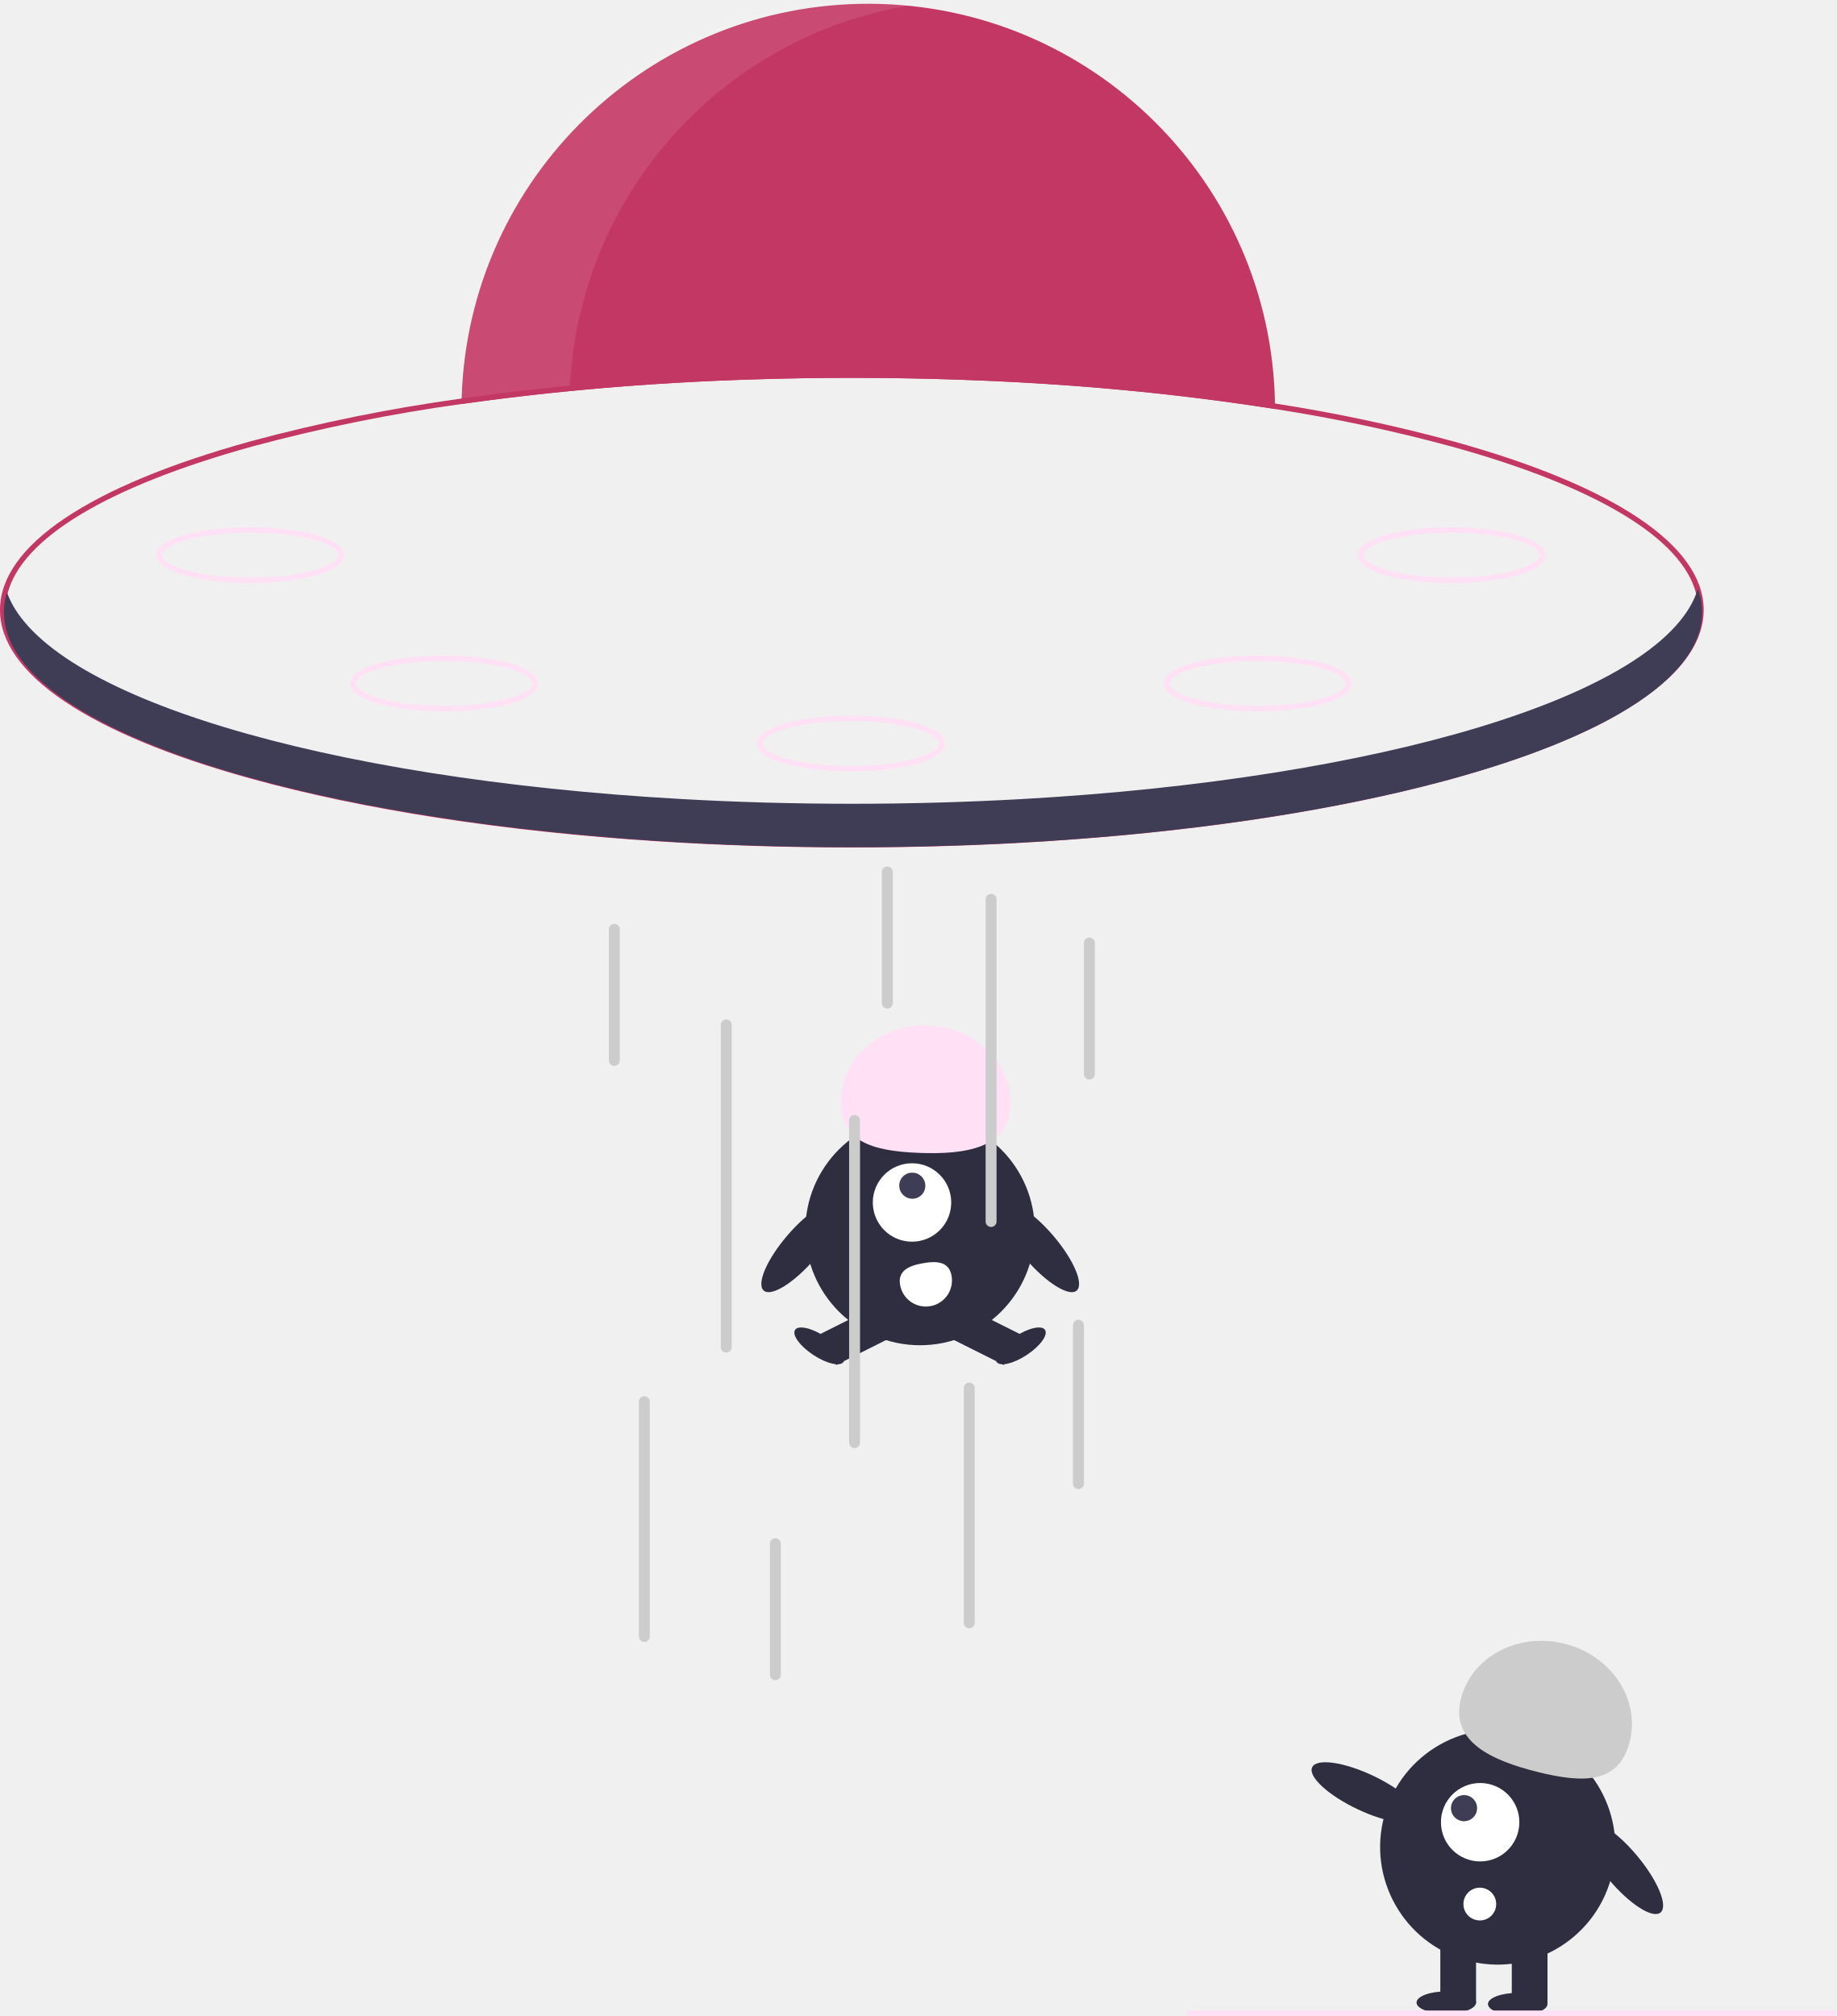
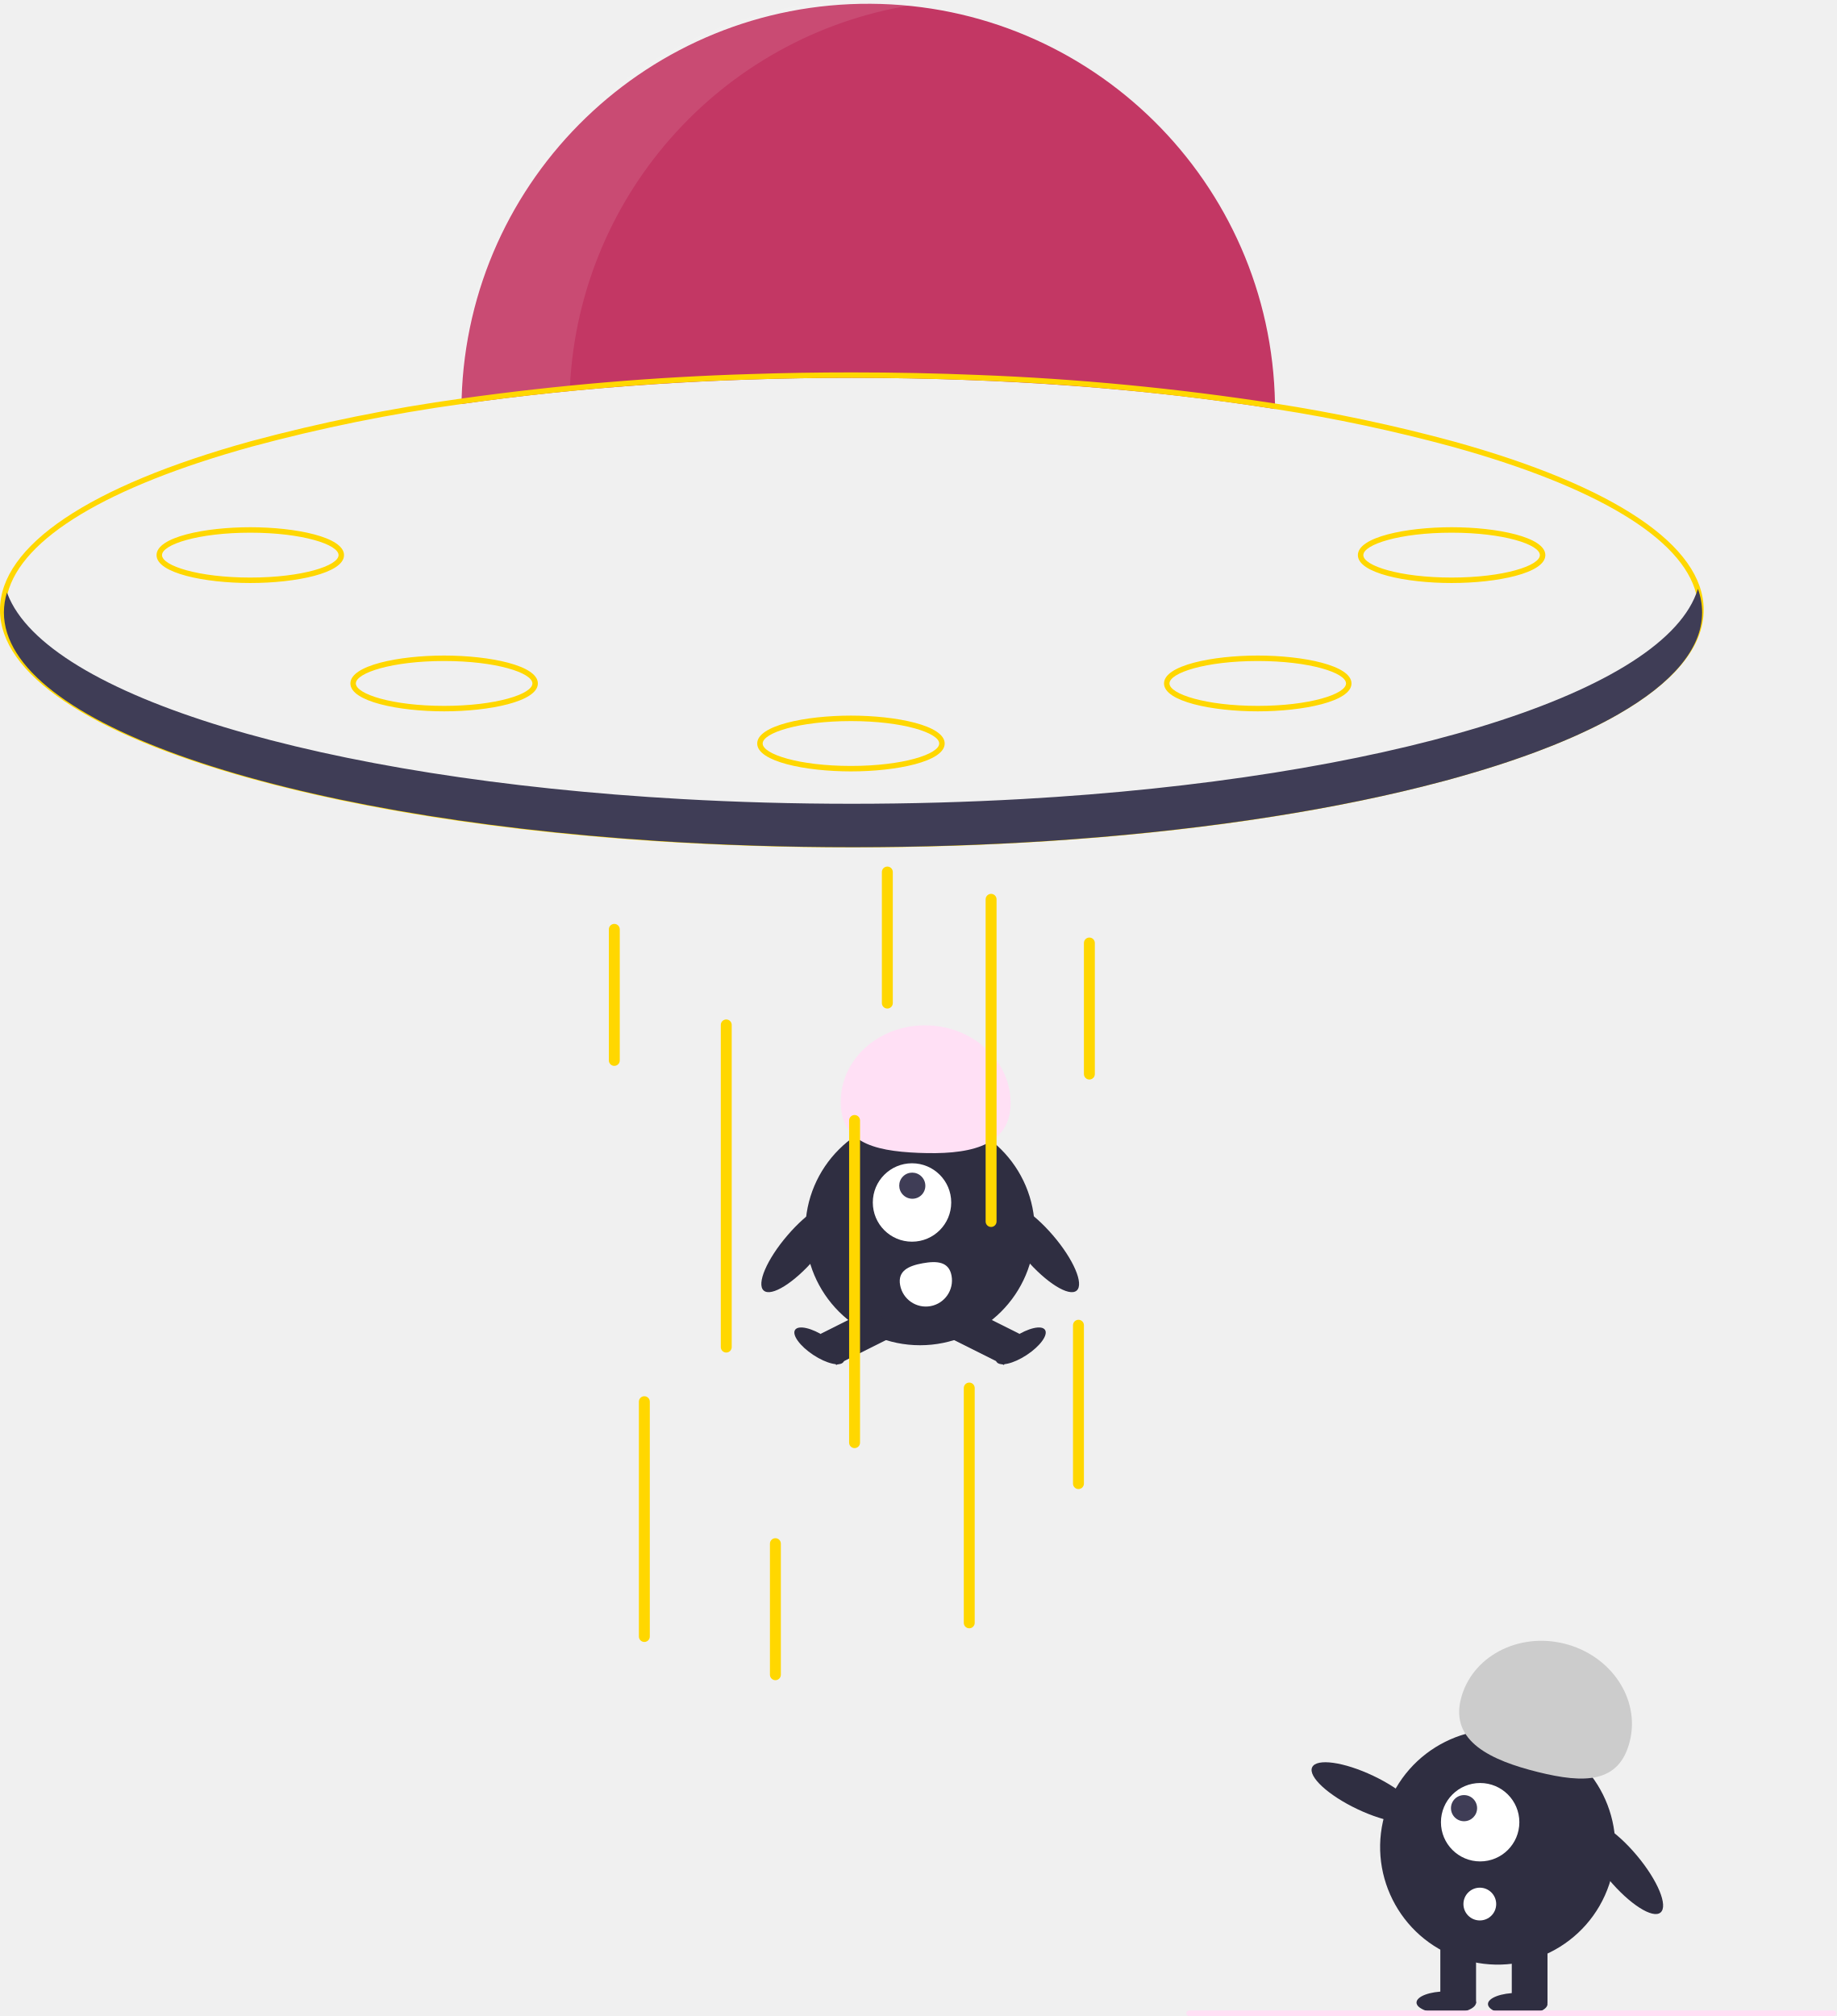
<svg xmlns="http://www.w3.org/2000/svg" data-name="Layer 1" width="672.532" height="738.394" viewBox="0 0 672.532 738.394">
  <path d="M730.734,230.607c-46.62-7.44-99.71-11.41-155-11.41-50.6,0-99.35,3.32-142.98,9.58.01-.67.02-1.34.05-2.01a148.999,148.999,0,0,1,297.91,1.82C730.724,229.267,730.734,229.937,730.734,230.607Z" transform="translate(-263.7342 -80.80301)" fill="#c33764" />
  <g opacity="0.1">
    <path d="M601.285,82.144A149.047,149.047,0,0,0,432.353,225.373c-.03.67-.04,1.34-.05,2.01,12.962-1.86,26.385-3.454,40.165-4.784A149.022,149.022,0,0,1,601.285,82.144Z" transform="translate(-263.7342 -80.80301)" fill="#fff" />
  </g>
-   <path d="M795.914,242.427a600.121,600.121,0,0,0-65.2-13.84,943.364,943.364,0,0,0-108.74-10.45c-15.17-.62-30.62-.94-46.24-.94-12.38,0-24.66.2-36.77.6a973.29,973.29,0,0,0-106.16,8.97,624.292,624.292,0,0,0-77.25,15.66c-59.21,16.37-91.82,38.31-91.82,61.77s32.61,45.4,91.82,61.77c41.64,11.52,92.98,19.37,148.92,22.97,23.09,1.5,46.96,2.26,71.26,2.26,24.38,0,48.33-.77,71.49-2.27,50.91-3.29,98.01-10.1,137.43-20,.21-.06.41-.11.62-.16,2.66-.66,5.28-1.35,7.87-2.04.93-.26,1.85-.51,2.77-.76a.978.978,0,0,1,.16-.05c.88-.24,1.75-.49,2.62-.73,1.74-.5,3.46-.99,5.15-1.5.08-.02.15-.04.22-.06,1.47-.44,2.91-.88,4.34-1.32,1.17-.37,2.33-.73,3.48-1.1q1.261-.405,2.49-.81c.6-.2,1.19-.39,1.77-.59.79-.26,1.58-.53,2.36-.8.33-.11.66-.22.98-.34.75-.25,1.48-.51,2.21-.77.79-.28,1.58-.57,2.36-.85.65-.23,1.3-.47,1.94-.71.54-.21,1.07-.41,1.61-.61,1.47-.55,2.91-1.12,4.33-1.68.71-.29,1.42-.57,2.12-.86.69-.28,1.39-.57,2.07-.86q1.679-.705,3.3-1.41c.52-.24,1.05-.47,1.56-.69.39-.18.77-.35,1.16-.53.28-.12.56-.25.83-.38,1.01-.46,2.01-.93,2.99-1.4q5.64-2.7,10.53-5.52c20.45-11.71,31.24-24.7,31.24-38.2C887.734,280.737,855.124,258.797,795.914,242.427Zm-.54,121.62c-41.69,11.53-93.17,19.38-149.26,22.95-22.81,1.45-46.39,2.2-70.38,2.2-23.91,0-47.41-.74-70.15-2.19-56.18-3.56-107.74-11.41-149.49-22.96-58.27-16.12-90.36-37.37-90.36-59.85a24.118,24.118,0,0,1,.74-5.89c5.1-20.28,36.47-39.26,89.62-53.96a623.806,623.806,0,0,1,76.66-15.57,976.027,976.027,0,0,1,106.8-9q17.881-.585,36.18-.58c15.41,0,30.65.31,45.63.91a941.367,941.367,0,0,1,109.37,10.5A598.858,598.858,0,0,1,795.374,244.347c53.14,14.7,84.5,33.67,89.61,53.94a23.822,23.822,0,0,1,.75,5.91C885.734,326.677,853.644,347.927,795.374,364.047Z" transform="translate(-263.7342 -80.80301)" fill="#C33764" />
+   <path d="M795.914,242.427a600.121,600.121,0,0,0-65.2-13.84,943.364,943.364,0,0,0-108.74-10.45c-15.17-.62-30.62-.94-46.24-.94-12.38,0-24.66.2-36.77.6a973.29,973.29,0,0,0-106.16,8.97,624.292,624.292,0,0,0-77.25,15.66c-59.21,16.37-91.82,38.31-91.82,61.77s32.61,45.4,91.82,61.77c41.64,11.52,92.98,19.37,148.92,22.97,23.09,1.5,46.96,2.26,71.26,2.26,24.38,0,48.33-.77,71.49-2.27,50.91-3.29,98.01-10.1,137.43-20,.21-.06.41-.11.62-.16,2.66-.66,5.28-1.35,7.87-2.04.93-.26,1.85-.51,2.77-.76a.978.978,0,0,1,.16-.05c.88-.24,1.75-.49,2.62-.73,1.74-.5,3.46-.99,5.15-1.5.08-.02.15-.04.22-.06,1.47-.44,2.91-.88,4.34-1.32,1.17-.37,2.33-.73,3.48-1.1q1.261-.405,2.49-.81c.6-.2,1.19-.39,1.77-.59.79-.26,1.58-.53,2.36-.8.33-.11.66-.22.98-.34.75-.25,1.48-.51,2.21-.77.79-.28,1.58-.57,2.36-.85.65-.23,1.3-.47,1.94-.71.54-.21,1.07-.41,1.61-.61,1.47-.55,2.91-1.12,4.33-1.68.71-.29,1.42-.57,2.12-.86.69-.28,1.39-.57,2.07-.86q1.679-.705,3.3-1.41c.52-.24,1.05-.47,1.56-.69.39-.18.77-.35,1.16-.53.28-.12.56-.25.83-.38,1.01-.46,2.01-.93,2.99-1.4q5.64-2.7,10.53-5.52c20.45-11.71,31.24-24.7,31.24-38.2C887.734,280.737,855.124,258.797,795.914,242.427Zm-.54,121.62c-41.69,11.53-93.17,19.38-149.26,22.95-22.81,1.45-46.39,2.2-70.38,2.2-23.91,0-47.41-.74-70.15-2.19-56.18-3.56-107.74-11.41-149.49-22.96-58.27-16.12-90.36-37.37-90.36-59.85a24.118,24.118,0,0,1,.74-5.89c5.1-20.28,36.47-39.26,89.62-53.96a623.806,623.806,0,0,1,76.66-15.57,976.027,976.027,0,0,1,106.8-9q17.881-.585,36.18-.58c15.41,0,30.65.31,45.63.91a941.367,941.367,0,0,1,109.37,10.5A598.858,598.858,0,0,1,795.374,244.347c53.14,14.7,84.5,33.67,89.61,53.94a23.822,23.822,0,0,1,.75,5.91C885.734,326.677,853.644,347.927,795.374,364.047Z" transform="translate(-263.7342 -80.80301)" fill="#ffd700" />
  <path d="M887.164,305.107c0,13.36-11.01,26-30.67,37.29-3.27,1.88-6.79,3.72-10.53,5.52-.98.47-1.98.94-2.99,1.4-.27.13-.55.26-.83.38-.39.18-.77.35-1.16.53-.51.22-1.04.45-1.56.69q-1.62.705-3.3,1.41c-.68.29-1.38.58-2.07.86-.7.29-1.41.57-2.12.86-1.42.56-2.86,1.13-4.33,1.68-.54.2-1.07.4-1.61.61-.64.24-1.29.48-1.94.71-.78.28-1.57.57-2.36.85-.73.26-1.46.52-2.21.77-.32.12-.65.23-.98.34-.78.27-1.57.54-2.36.8-.58.2-1.17.39-1.77.59q-1.23.405-2.49.81c-1.15.37-2.31.73-3.48,1.1-1.43.44-2.87.88-4.34,1.32-.07.02-.14.04-.22.06-1.69.51-3.41,1-5.15,1.5-.87.24-1.74.49-2.62.73a.978.978,0,0,0-.16.05c-.92.25-1.84.5-2.77.76-2.58.68-5.21,1.37-7.87,2.04-.21.05-.41.1-.62.16-38.35,9.58-85.4,16.56-137.47,19.93-22.81,1.47-46.59,2.25-71.02,2.25-24.65,0-48.63-.79-71.62-2.29-137.24-8.95-239.38-43.03-239.38-83.71a25.072,25.072,0,0,1,1.12-7.3c.06.17.12.33.19.5,14.27,37.48,115.54,67.77,246.94,75.16,20.13,1.14,40.98,1.73,62.32,1.73,21.43,0,42.36-.6,62.57-1.74,131.29-7.42,232.46-37.72,246.68-75.17q.36-.9.63-1.8A25.305,25.305,0,0,1,887.164,305.107Z" transform="translate(-263.7342 -80.80301)" fill="#3f3d56" />
-   <path d="M355.404,294.343c-16.643,0-34.331-3.581-34.331-10.217s17.688-10.217,34.331-10.217,34.331,3.581,34.331,10.217S372.046,294.343,355.404,294.343Zm0-18.434c-19.053,0-32.331,4.331-32.331,8.217s13.278,8.217,32.331,8.217,32.331-4.331,32.331-8.217S374.457,275.909,355.404,275.909Z" transform="translate(-263.7342 -80.80301)" fill="#ffe0f5" />
-   <path d="M426.403,341.343c-16.643,0-34.331-3.581-34.331-10.217s17.688-10.217,34.331-10.217c16.643,0,34.331,3.581,34.331,10.217S443.046,341.343,426.403,341.343Zm0-18.434c-19.053,0-32.331,4.331-32.331,8.217s13.278,8.217,32.331,8.217,32.331-4.331,32.331-8.217S445.456,322.909,426.403,322.909Z" transform="translate(-263.7342 -80.80301)" fill="#ffe0f5" />
-   <path d="M795.403,294.343c-16.643,0-34.331-3.581-34.331-10.217s17.688-10.217,34.331-10.217c16.643,0,34.331,3.581,34.331,10.217S812.046,294.343,795.403,294.343Zm0-18.434c-19.053,0-32.331,4.331-32.331,8.217s13.278,8.217,32.331,8.217,32.331-4.331,32.331-8.217S814.456,275.909,795.403,275.909Z" transform="translate(-263.7342 -80.80301)" fill="#ffe0f5" />
-   <path d="M724.403,341.343c-16.643,0-34.331-3.581-34.331-10.217s17.688-10.217,34.331-10.217c16.643,0,34.331,3.581,34.331,10.217S741.046,341.343,724.403,341.343Zm0-18.434c-19.053,0-32.331,4.331-32.331,8.217s13.278,8.217,32.331,8.217,32.331-4.331,32.331-8.217S743.456,322.909,724.403,322.909Z" transform="translate(-263.7342 -80.80301)" fill="#ffe0f5" />
-   <path d="M575.403,363.343c-16.643,0-34.331-3.581-34.331-10.217s17.688-10.217,34.331-10.217c16.643,0,34.331,3.581,34.331,10.217S592.046,363.343,575.403,363.343Zm0-18.434c-19.053,0-32.331,4.331-32.331,8.217s13.278,8.217,32.331,8.217,32.331-4.331,32.331-8.217S594.456,344.909,575.403,344.909Z" transform="translate(-263.7342 -80.80301)" fill="#ffe0f5" />
+   <path d="M355.404,294.343c-16.643,0-34.331-3.581-34.331-10.217s17.688-10.217,34.331-10.217,34.331,3.581,34.331,10.217S372.046,294.343,355.404,294.343Zm0-18.434c-19.053,0-32.331,4.331-32.331,8.217s13.278,8.217,32.331,8.217,32.331-4.331,32.331-8.217S374.457,275.909,355.404,275.909Z" transform="translate(-263.7342 -80.80301)" fill="#ffd700" />
+   <path d="M426.403,341.343c-16.643,0-34.331-3.581-34.331-10.217s17.688-10.217,34.331-10.217c16.643,0,34.331,3.581,34.331,10.217S443.046,341.343,426.403,341.343Zm0-18.434c-19.053,0-32.331,4.331-32.331,8.217s13.278,8.217,32.331,8.217,32.331-4.331,32.331-8.217S445.456,322.909,426.403,322.909Z" transform="translate(-263.7342 -80.80301)" fill="#ffd700" />
+   <path d="M795.403,294.343c-16.643,0-34.331-3.581-34.331-10.217s17.688-10.217,34.331-10.217c16.643,0,34.331,3.581,34.331,10.217S812.046,294.343,795.403,294.343Zm0-18.434c-19.053,0-32.331,4.331-32.331,8.217s13.278,8.217,32.331,8.217,32.331-4.331,32.331-8.217S814.456,275.909,795.403,275.909Z" transform="translate(-263.7342 -80.80301)" fill="#ffd700" />
+   <path d="M724.403,341.343c-16.643,0-34.331-3.581-34.331-10.217s17.688-10.217,34.331-10.217c16.643,0,34.331,3.581,34.331,10.217S741.046,341.343,724.403,341.343Zm0-18.434c-19.053,0-32.331,4.331-32.331,8.217s13.278,8.217,32.331,8.217,32.331-4.331,32.331-8.217S743.456,322.909,724.403,322.909Z" transform="translate(-263.7342 -80.80301)" fill="#ffd700" />
+   <path d="M575.403,363.343c-16.643,0-34.331-3.581-34.331-10.217s17.688-10.217,34.331-10.217c16.643,0,34.331,3.581,34.331,10.217S592.046,363.343,575.403,363.343Zm0-18.434c-19.053,0-32.331,4.331-32.331,8.217s13.278,8.217,32.331,8.217,32.331-4.331,32.331-8.217S594.456,344.909,575.403,344.909Z" transform="translate(-263.7342 -80.80301)" fill="#ffd700" />
  <circle cx="336.978" cy="450.704" r="42.012" fill="#2f2e41" />
  <rect x="565.937" y="563.554" width="22.868" height="12.763" transform="translate(-457.8202 238.0583) rotate(-26.60099)" fill="#2f2e41" />
  <ellipse cx="563.82" cy="573.748" rx="3.989" ry="10.636" transform="translate(-489.2755 647.8291) rotate(-56.60122)" fill="#2f2e41" />
  <rect x="617.672" y="558.502" width="12.763" height="22.868" transform="translate(-428.7216 791.9256) rotate(-63.39901)" fill="#2f2e41" />
  <ellipse cx="637.604" cy="573.748" rx="10.636" ry="3.989" transform="translate(-474.2674 364.9233) rotate(-33.39878)" fill="#2f2e41" />
  <circle cx="334.037" cy="440.428" r="14.359" fill="#fff" />
  <ellipse cx="597.87" cy="515.084" rx="4.766" ry="4.8" transform="translate(-452.8417 492.8192) rotate(-45)" fill="#3f3d56" />
  <path d="M633.854,485.802c.632-15.554-12.773-28.728-29.941-29.425s-31.597,11.346-32.229,26.9,11.302,19.087,28.47,19.785S633.222,501.356,633.854,485.802Z" transform="translate(-263.7342 -80.80301)" fill="#ffe0f5" />
  <ellipse cx="644.388" cy="537.568" rx="6.594" ry="21.006" transform="translate(-458.4377 468.6175) rotate(-40.64516)" fill="#2f2e41" />
  <ellipse cx="557.154" cy="537.568" rx="21.006" ry="6.594" transform="translate(-477.3791 529.3527) rotate(-49.35484)" fill="#2f2e41" />
  <path d="M612.251,548.064a9.572,9.572,0,0,1-18.835,3.429l-.003-.018c-.942-5.202,3.08-7.043,8.283-7.985S611.309,542.862,612.251,548.064Z" transform="translate(-263.7342 -80.80301)" fill="#fff" />
-   <path d="M529.734,576.197a2,2,0,0,1-2-2v-118a2,2,0,0,1,4,0v118A2,2,0,0,1,529.734,576.197Z" transform="translate(-263.7342 -80.80301)" fill="#ccc" />
-   <path d="M499.734,682.197a2,2,0,0,1-2-2v-86a2,2,0,1,1,4,0v86A2,2,0,0,1,499.734,682.197Z" transform="translate(-263.7342 -80.80301)" fill="#ccc" />
-   <path d="M576.734,611.197a2,2,0,0,1-2-2v-118a2,2,0,1,1,4,0v118A2,2,0,0,1,576.734,611.197Z" transform="translate(-263.7342 -80.80301)" fill="#ccc" />
-   <path d="M547.734,696.197a2,2,0,0,1-2-2v-48a2,2,0,1,1,4,0v48A2,2,0,0,1,547.734,696.197Z" transform="translate(-263.7342 -80.80301)" fill="#ccc" />
-   <path d="M588.734,450.197a2,2,0,0,1-2-2v-48a2,2,0,0,1,4,0v48A2,2,0,0,1,588.734,450.197Z" transform="translate(-263.7342 -80.80301)" fill="#ccc" />
-   <path d="M488.734,471.197a2,2,0,0,1-2-2v-48a2,2,0,0,1,4,0v48A2,2,0,0,1,488.734,471.197Z" transform="translate(-263.7342 -80.80301)" fill="#ccc" />
-   <path d="M662.734,476.197a2,2,0,0,1-2-2v-48a2,2,0,1,1,4,0v48A2,2,0,0,1,662.734,476.197Z" transform="translate(-263.7342 -80.80301)" fill="#ccc" />
-   <path d="M658.734,626.197a2,2,0,0,1-2-2v-58a2,2,0,1,1,4,0v58A2,2,0,0,1,658.734,626.197Z" transform="translate(-263.7342 -80.80301)" fill="#ccc" />
-   <path d="M618.734,677.197a2,2,0,0,1-2-2v-86a2,2,0,1,1,4,0v86A2,2,0,0,1,618.734,677.197Z" transform="translate(-263.7342 -80.80301)" fill="#ccc" />
-   <path d="M626.734,530.197a2,2,0,0,1-2-2v-118a2,2,0,1,1,4,0v118A2,2,0,0,1,626.734,530.197Z" transform="translate(-263.7342 -80.80301)" fill="#ccc" />
+   <path d="M529.734,576.197a2,2,0,0,1-2-2v-118a2,2,0,0,1,4,0v118A2,2,0,0,1,529.734,576.197Z" transform="translate(-263.7342 -80.80301)" fill="#ffd700" />
+   <path d="M499.734,682.197a2,2,0,0,1-2-2v-86a2,2,0,1,1,4,0v86A2,2,0,0,1,499.734,682.197Z" transform="translate(-263.7342 -80.80301)" fill="#ffd700" />
+   <path d="M576.734,611.197a2,2,0,0,1-2-2v-118a2,2,0,1,1,4,0v118A2,2,0,0,1,576.734,611.197Z" transform="translate(-263.7342 -80.80301)" fill="#ffd700" />
+   <path d="M547.734,696.197a2,2,0,0,1-2-2v-48a2,2,0,1,1,4,0v48A2,2,0,0,1,547.734,696.197Z" transform="translate(-263.7342 -80.80301)" fill="#ffd700" />
+   <path d="M588.734,450.197a2,2,0,0,1-2-2v-48a2,2,0,0,1,4,0v48A2,2,0,0,1,588.734,450.197Z" transform="translate(-263.7342 -80.80301)" fill="#ffd700" />
+   <path d="M488.734,471.197a2,2,0,0,1-2-2v-48a2,2,0,0,1,4,0v48A2,2,0,0,1,488.734,471.197Z" transform="translate(-263.7342 -80.80301)" fill="#ffd700" />
+   <path d="M662.734,476.197a2,2,0,0,1-2-2v-48a2,2,0,1,1,4,0v48A2,2,0,0,1,662.734,476.197Z" transform="translate(-263.7342 -80.80301)" fill="#ffd700" />
+   <path d="M658.734,626.197a2,2,0,0,1-2-2v-58a2,2,0,1,1,4,0v58A2,2,0,0,1,658.734,626.197Z" transform="translate(-263.7342 -80.80301)" fill="#ffd700" />
+   <path d="M618.734,677.197a2,2,0,0,1-2-2v-86a2,2,0,1,1,4,0v86A2,2,0,0,1,618.734,677.197Z" transform="translate(-263.7342 -80.80301)" fill="#ffd700" />
+   <path d="M626.734,530.197a2,2,0,0,1-2-2v-118a2,2,0,1,1,4,0v118A2,2,0,0,1,626.734,530.197Z" transform="translate(-263.7342 -80.80301)" fill="#ffd700" />
  <ellipse cx="858.104" cy="764.783" rx="6.76" ry="21.534" transform="translate(-554.5318 648.4649) rotate(-39.93837)" fill="#2f2e41" />
  <circle cx="812.297" cy="757.305" r="43.067" transform="translate(-426.7515 1207.633) rotate(-71.56505)" fill="#2f2e41" />
  <rect x="553.707" y="710.302" width="13.084" height="23.442" fill="#2f2e41" />
  <rect x="527.54" y="710.302" width="13.084" height="23.442" fill="#2f2e41" />
  <ellipse cx="555.888" cy="734.016" rx="10.903" ry="4.089" fill="#2f2e41" />
  <ellipse cx="529.72" cy="733.471" rx="10.903" ry="4.089" fill="#2f2e41" />
  <path d="M798.774,703.169c3.846-15.487,20.821-24.601,37.915-20.356s27.834,20.24,23.989,35.727-16.604,15.537-33.698,11.292S794.928,718.656,798.774,703.169Z" transform="translate(-263.7342 -80.80301)" fill="#ccc" />
  <ellipse cx="763.788" cy="737.322" rx="6.76" ry="21.534" transform="translate(-493.4425 1030.659) rotate(-64.62574)" fill="#2f2e41" />
  <circle cx="542.124" cy="667.415" r="14.359" fill="#fff" />
  <circle cx="536.222" cy="662.268" r="4.786" fill="#3f3d56" />
  <circle cx="542" cy="697.394" r="6" fill="#fff" />
  <path d="M935.266,819.197h-236a1,1,0,0,1,0-2h236a1,1,0,0,1,0,2Z" transform="translate(-263.7342 -80.80301)" fill="#ffe0f5" />
</svg>
